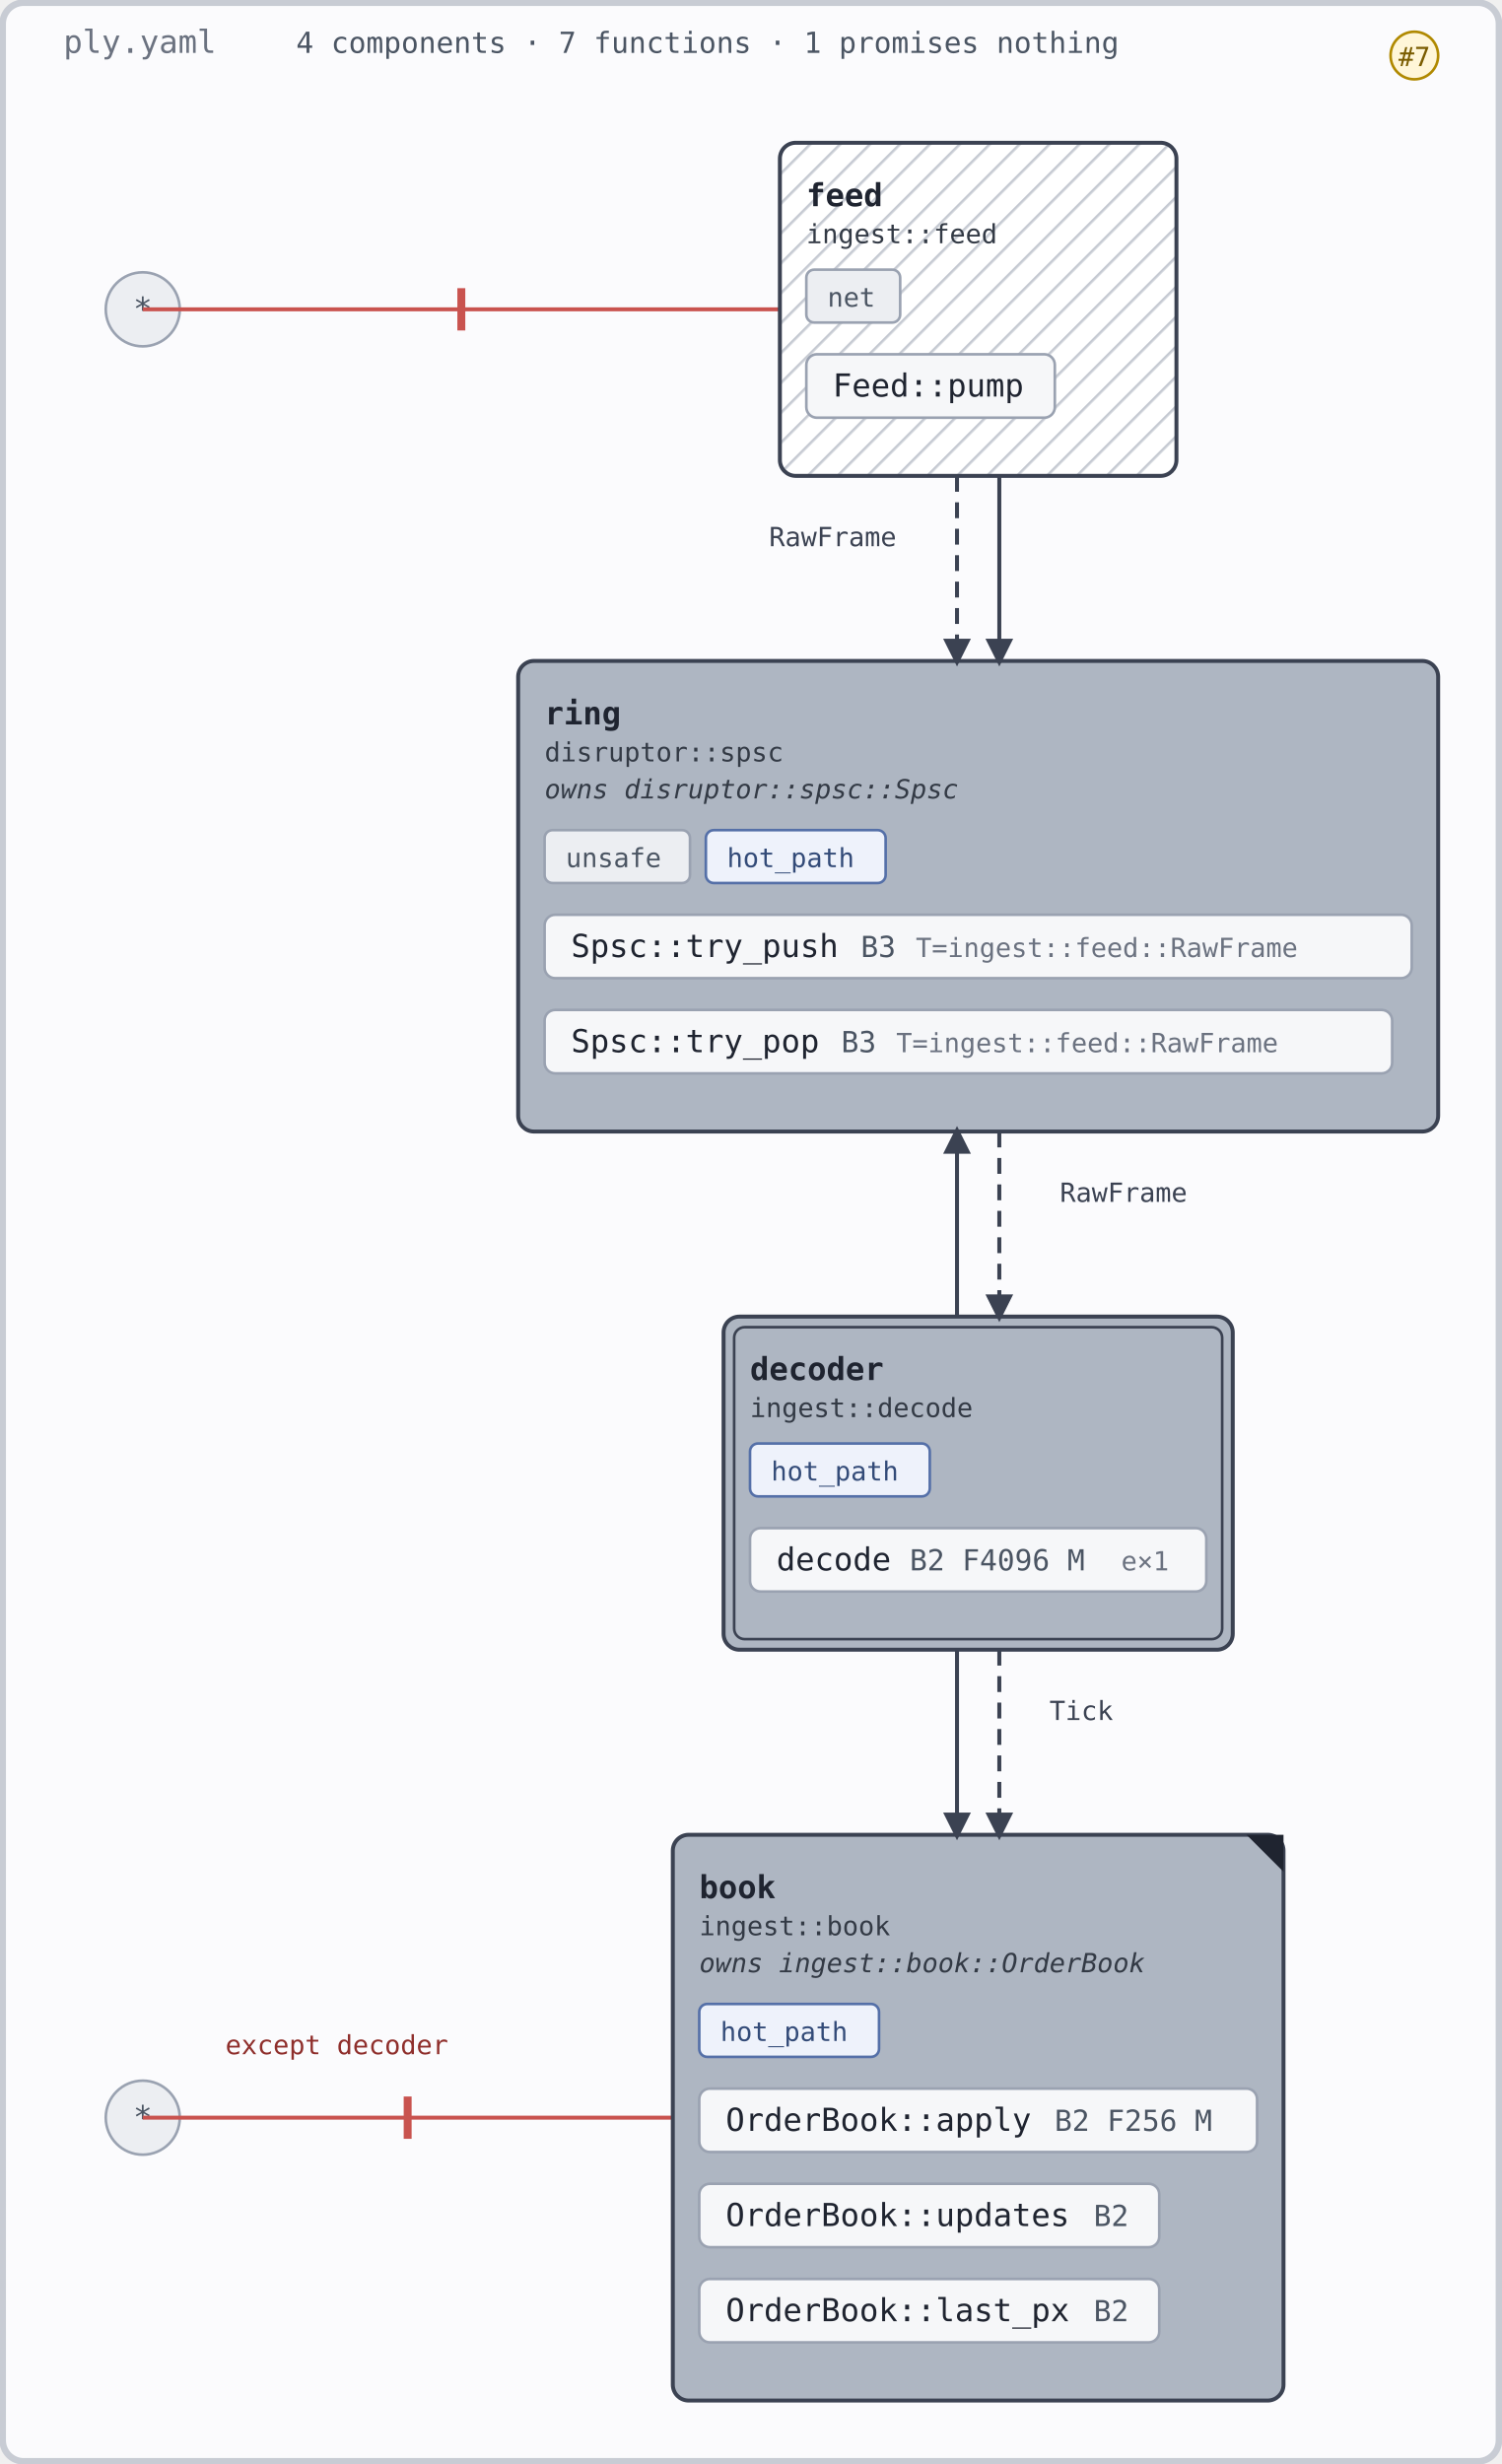
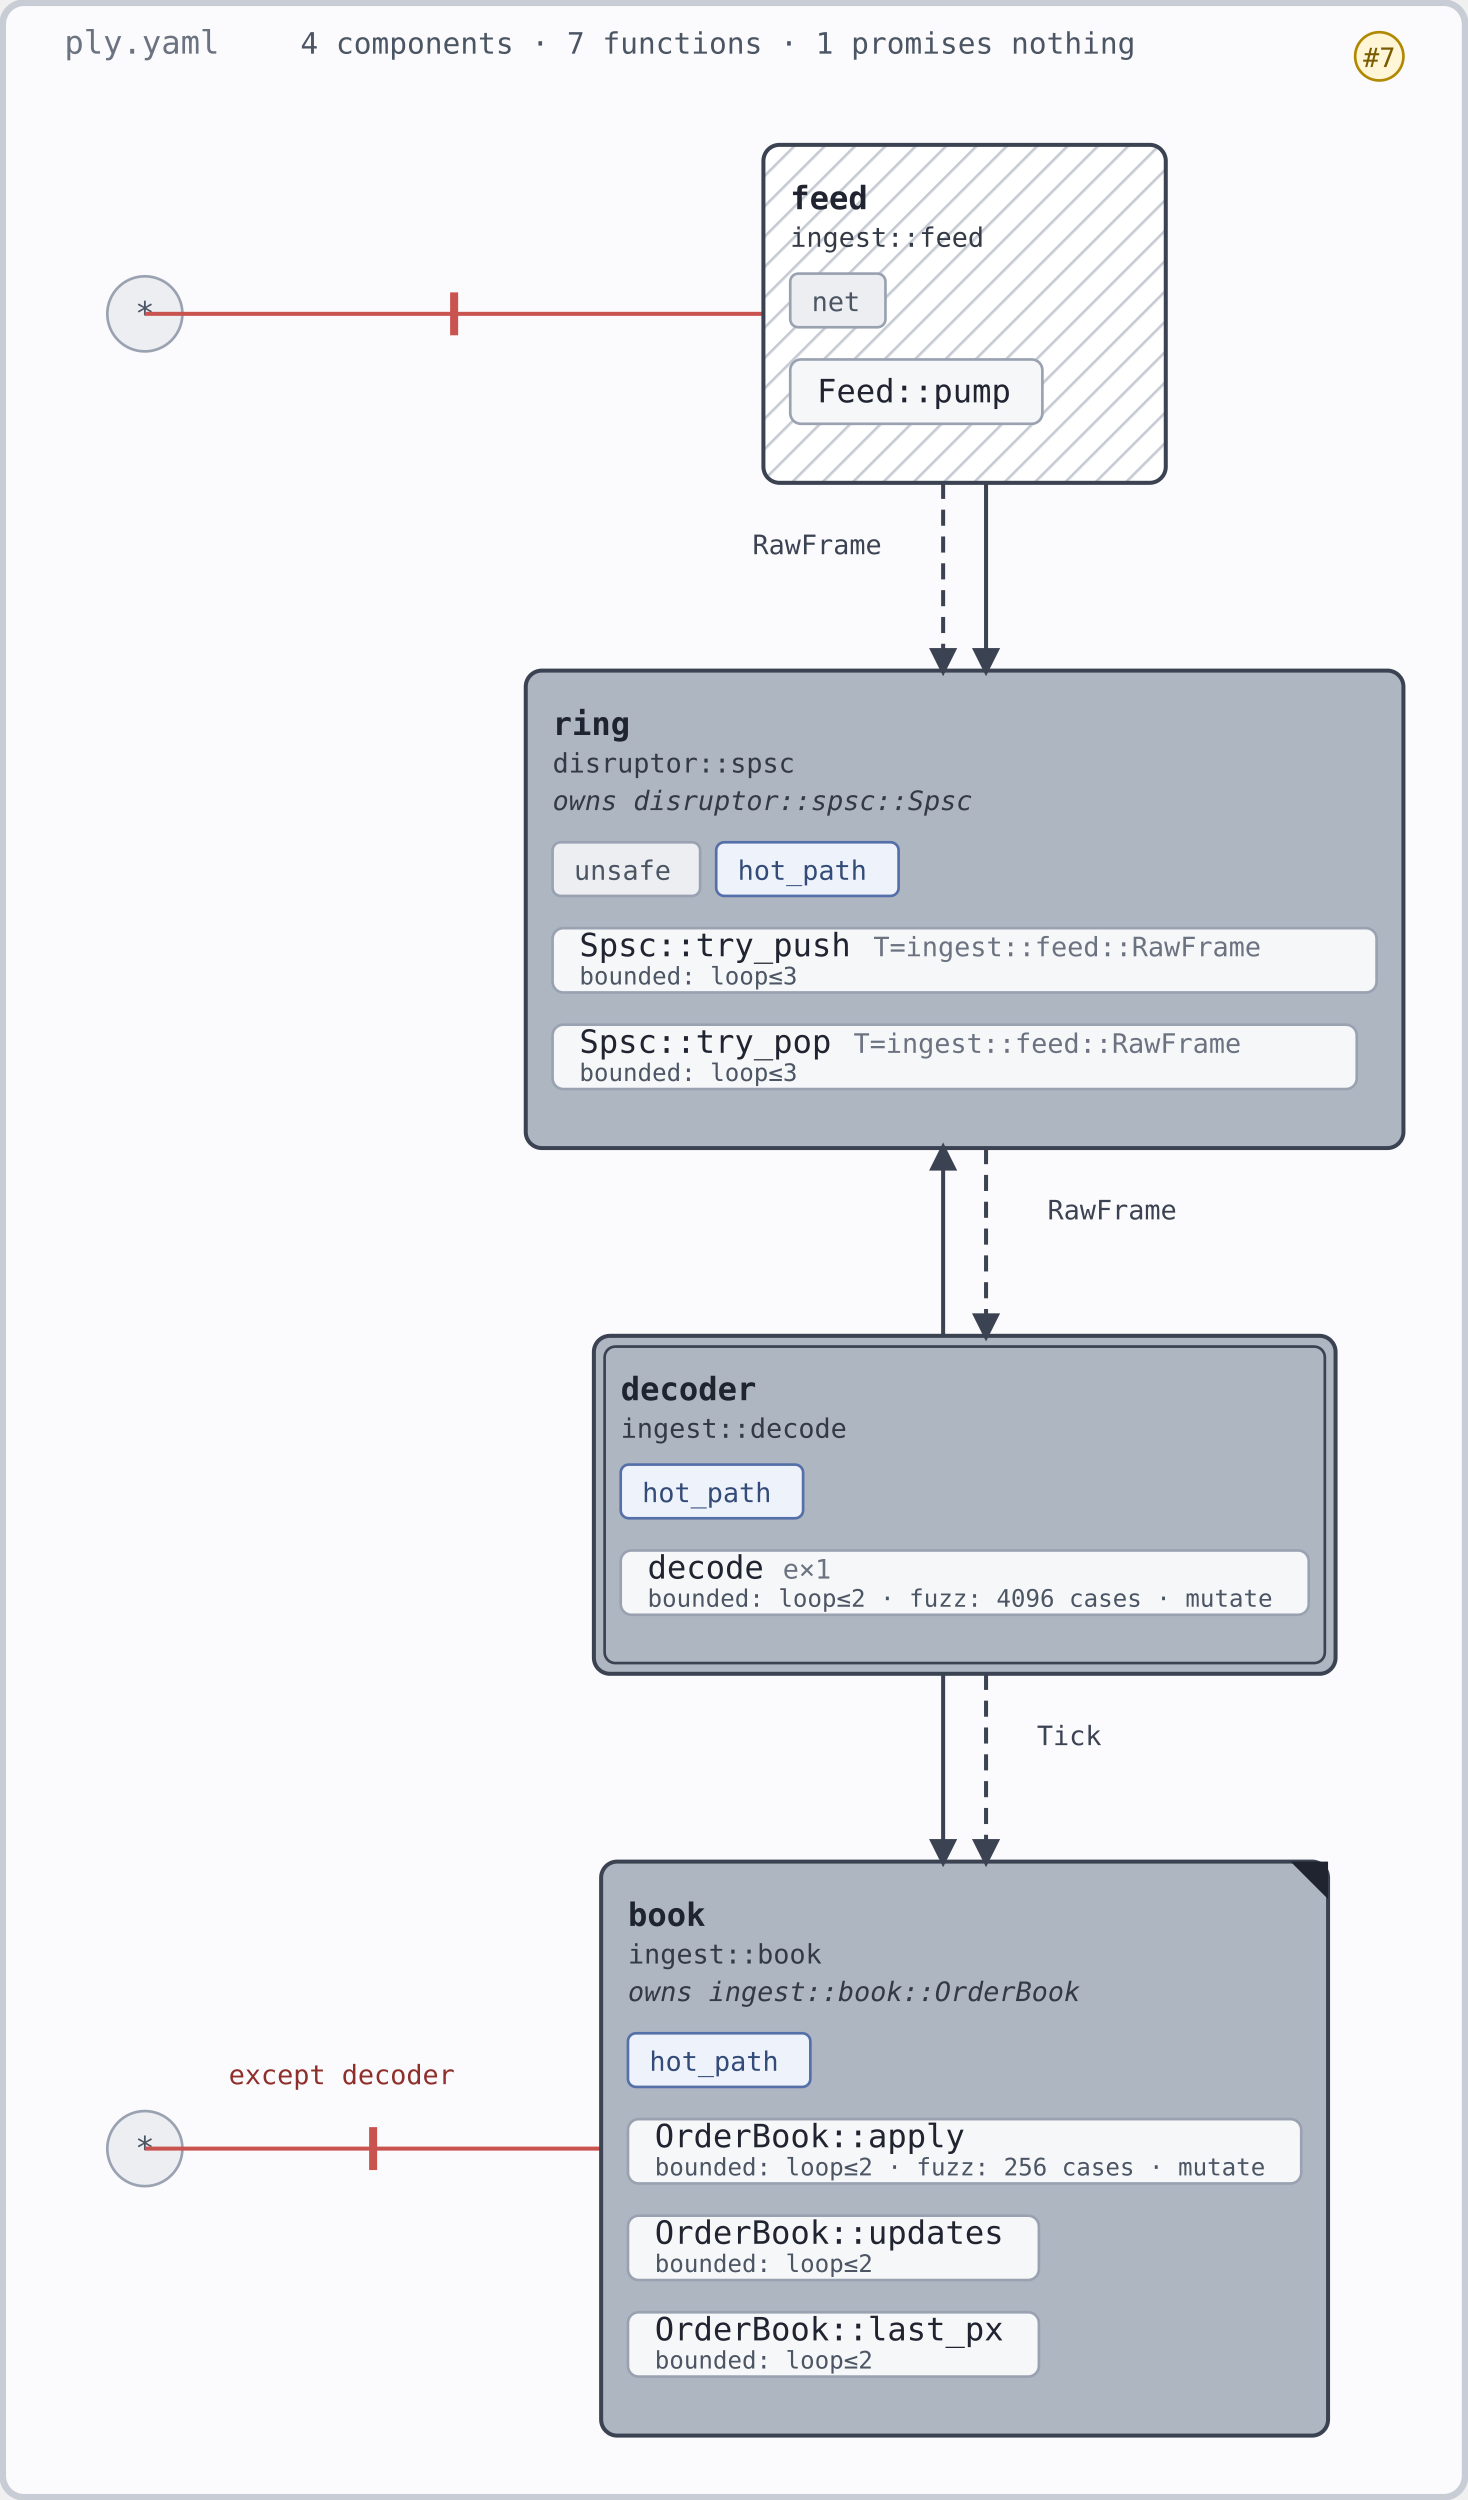
- <svg xmlns="http://www.w3.org/2000/svg" width="568.0" height="932.0" viewBox="0 0 568.0 932.0" font-family="monospace" font-size="12">
-   <style>.workspace-frame{fill:#fbfbfd;stroke:#c8ccd4;stroke-width:2.5}.workspace-title{fill:#6b7280}.verdict-strip-text{fill:#4b5563;font-size:11px}.component-box{stroke:#3b4252;stroke-width:1.5}.hollow-box{stroke-dasharray:6 4}.collapsed-stack{stroke:#3b4252;stroke-width:1.5}.pure-seal{fill:none;stroke:#3b4252}.strict-notch{fill:#1f2430}.component-name{fill:#1f2430;font-weight:bold}.component-anchor{fill:#333a45;font-size:10px}.component-owns{fill:#333a45;font-size:10px;font-style:italic}.ceiling-unclaimed{fill:url(#unclaimed-hatch)}.ceiling-tested{fill:#eef0f3}.ceiling-fuzzed{fill:#d2d7de}.ceiling-bounded{fill:#aeb6c2}.ceiling-proved{fill:#8792a3}.contract-mark{fill:#1f2430}.fn-clause{font:11px ui-monospace,SFMono-Regular,Menlo,monospace;fill:#3c4658}.cap-badge rect{fill:#eceef2;stroke:#9aa2b1}.cap-badge text{fill:#4b5563;font-size:10px}.profile-tag rect{fill:#eef2fb;stroke:#5570a8}.profile-tag text{fill:#334b78;font-size:10px}.fn-chip-box{fill:#f6f7f9;stroke:#9aa2b1}.fn-chip-box-synth{fill:#ecdff5;stroke:#9aa2b1}.fn-name{fill:#1f2430}.fn-checks{fill:#4b5563;font-size:11px}.fn-check-with{fill:#6b7280;font-size:10px}.fn-examples{fill:#6b7280;font-size:10px}.fn-shield{fill:none;stroke:#9a7a1f;font-size:13px}.unresolved-pin circle,.registry-pin circle{fill:#fff6d8;stroke:#b08900}.pin-label{fill:#7a5c00;font-size:10px;text-anchor:middle}.edge-line{fill:none;stroke:#3b4252;stroke-width:1.5}.edge-label{fill:#3b4252;font-size:10px;text-anchor:middle}.deny-line{fill:none;stroke:#c9534f;stroke-width:1.5}.deny-bar{stroke:#c9534f;stroke-width:3}.deny-except{fill:#8f2f2c;font-size:10px;text-anchor:middle}.any-node circle{fill:#eceef2;stroke:#9aa2b1}.any-label{fill:#4b5563;text-anchor:middle}.external-box{fill:none;stroke:#3b4252;stroke-width:1.5}#arrow path{fill:#3b4252}@media (prefers-color-scheme: dark){.workspace-frame{fill:#15171c;stroke:#333947}.workspace-title{fill:#8b93a1}.verdict-strip-text{fill:#a3abb9}.component-box,.collapsed-stack,.external-box{stroke:#8891a3}.component-name{fill:#e6e9ef}.component-anchor,.component-owns{fill:#98a0ae}.ceiling-unclaimed{fill:url(#unclaimed-hatch-dark)}.ceiling-tested{fill:#242832}.ceiling-fuzzed{fill:#333947}.ceiling-bounded{fill:#464e60}.ceiling-proved{fill:#5b6479}.contract-mark{fill:#c8cede}.fn-clause{fill:#aab3c4}.cap-badge rect{fill:#252a35;stroke:#6d7686}.cap-badge text{fill:#b6bdca}.profile-tag rect{fill:#1d2532;stroke:#5570a8}.profile-tag text{fill:#9fb6dd}.fn-chip-box{fill:#1c1f27;stroke:#6d7686}.fn-chip-box-synth{fill:#2a2033;stroke:#6d7686}.fn-name{fill:#e6e9ef}.fn-checks{fill:#a3abb9}.fn-check-with,.fn-examples{fill:#8b93a1}.pure-seal,.strict-notch{fill:#c8cede}.pure-seal{fill:none;stroke:#c8cede}.edge-line{stroke:#98a0ae}.edge-label{fill:#a3abb9}.deny-line,.deny-bar{stroke:#e8524b}.deny-except{fill:#e8524b}.any-node circle{fill:#252a35;stroke:#6d7686}.any-label{fill:#a3abb9}.unresolved-pin circle,.registry-pin circle{fill:#2e2814;stroke:#d4a72c}.pin-label{fill:#e3c66b}#arrow path{fill:#98a0ae}}</style>
+ <svg xmlns="http://www.w3.org/2000/svg" width="547.2" height="932.0" viewBox="0 0 547.2 932.0" font-family="monospace" font-size="12">
+   <style>.workspace-frame{fill:#fbfbfd;stroke:#c8ccd4;stroke-width:2.5}.workspace-title{fill:#6b7280}.verdict-strip-text{fill:#4b5563;font-size:11px}.component-box{stroke:#3b4252;stroke-width:1.5}.hollow-box{stroke-dasharray:6 4}.collapsed-stack{stroke:#3b4252;stroke-width:1.5}.pure-seal{fill:none;stroke:#3b4252}.strict-notch{fill:#1f2430}.component-name{fill:#1f2430;font-weight:bold}.component-anchor{fill:#333a45;font-size:10px}.component-owns{fill:#333a45;font-size:10px;font-style:italic}.ceiling-unclaimed{fill:url(#unclaimed-hatch)}.ceiling-tested{fill:#eef0f3}.ceiling-fuzzed{fill:#d2d7de}.ceiling-bounded{fill:#aeb6c2}.ceiling-proved{fill:#8792a3}.contract-mark{fill:#1f2430}.fn-clause{font:11px ui-monospace,SFMono-Regular,Menlo,monospace;fill:#3c4658}.cap-badge rect{fill:#eceef2;stroke:#9aa2b1}.cap-badge text{fill:#4b5563;font-size:10px}.profile-tag rect{fill:#eef2fb;stroke:#5570a8}.profile-tag text{fill:#334b78;font-size:10px}.fn-chip-box{fill:#f6f7f9;stroke:#9aa2b1}.fn-chip-box-synth{fill:#ecdff5;stroke:#9aa2b1}.fn-name{fill:#1f2430}.fn-checks{fill:#4b5563;font-size:9px}.fn-check-with{fill:#6b7280;font-size:10px}.fn-examples{fill:#6b7280;font-size:10px}.fn-shield{fill:none;stroke:#9a7a1f;font-size:13px}.unresolved-pin circle,.registry-pin circle{fill:#fff6d8;stroke:#b08900}.pin-label{fill:#7a5c00;font-size:10px;text-anchor:middle}.edge-line{fill:none;stroke:#3b4252;stroke-width:1.5}.edge-label{fill:#3b4252;font-size:10px;text-anchor:middle}.deny-line{fill:none;stroke:#c9534f;stroke-width:1.5}.deny-bar{stroke:#c9534f;stroke-width:3}.deny-except{fill:#8f2f2c;font-size:10px;text-anchor:middle}.any-node circle{fill:#eceef2;stroke:#9aa2b1}.any-label{fill:#4b5563;text-anchor:middle}.external-box{fill:none;stroke:#3b4252;stroke-width:1.5}#arrow path{fill:#3b4252}@media (prefers-color-scheme: dark){.workspace-frame{fill:#15171c;stroke:#333947}.workspace-title{fill:#8b93a1}.verdict-strip-text{fill:#a3abb9}.component-box,.collapsed-stack,.external-box{stroke:#8891a3}.component-name{fill:#e6e9ef}.component-anchor,.component-owns{fill:#98a0ae}.ceiling-unclaimed{fill:url(#unclaimed-hatch-dark)}.ceiling-tested{fill:#242832}.ceiling-fuzzed{fill:#333947}.ceiling-bounded{fill:#464e60}.ceiling-proved{fill:#5b6479}.contract-mark{fill:#c8cede}.fn-clause{fill:#aab3c4}.cap-badge rect{fill:#252a35;stroke:#6d7686}.cap-badge text{fill:#b6bdca}.profile-tag rect{fill:#1d2532;stroke:#5570a8}.profile-tag text{fill:#9fb6dd}.fn-chip-box{fill:#1c1f27;stroke:#6d7686}.fn-chip-box-synth{fill:#2a2033;stroke:#6d7686}.fn-name{fill:#e6e9ef}.fn-checks{fill:#a3abb9}.fn-check-with,.fn-examples{fill:#8b93a1}.pure-seal,.strict-notch{fill:#c8cede}.pure-seal{fill:none;stroke:#c8cede}.edge-line{stroke:#98a0ae}.edge-label{fill:#a3abb9}.deny-line,.deny-bar{stroke:#e8524b}.deny-except{fill:#e8524b}.any-node circle{fill:#252a35;stroke:#6d7686}.any-label{fill:#a3abb9}.unresolved-pin circle,.registry-pin circle{fill:#2e2814;stroke:#d4a72c}.pin-label{fill:#e3c66b}#arrow path{fill:#98a0ae}}</style>
  <defs>
    <marker id="arrow" viewBox="0 0 10 10" refX="8" refY="5" markerWidth="7" markerHeight="7" orient="auto-start-reverse">
      <path d="M 0 0 L 10 5 L 0 10 z" />
    </marker>
    <pattern id="unclaimed-hatch" patternUnits="userSpaceOnUse" width="8" height="8" patternTransform="rotate(45)">
      <rect width="8" height="8" fill="#fff" />
      <line x1="0" y1="0" x2="0" y2="8" stroke="#c8ccd4" stroke-width="2" />
    </pattern>
    <pattern id="unclaimed-hatch-dark" patternUnits="userSpaceOnUse" width="8" height="8" patternTransform="rotate(45)">
      <rect width="8" height="8" fill="#15171c" />
      <line x1="0" y1="0" x2="0" y2="8" stroke="#4a5262" stroke-width="2" />
    </pattern>
  </defs>
-   <rect class="workspace-frame" x="1" y="1" width="566.0" height="930.0" rx="8" />
+   <rect class="workspace-frame" x="1" y="1" width="545.2" height="930.0" rx="8" />
  <g>
    <text class="workspace-title" x="24.0" y="20">ply.yaml</text>
  </g>
  <g class="verdict-strip">
    <text class="verdict-strip-text" x="112.0" y="20">4 components · 7 functions · 1 promises nothing</text>
  </g>
  <g class="any-node">
    <circle cx="54.0" cy="117.0" r="14.0" />
    <text class="any-label" x="54.0" y="121.0">*</text>
  </g>
  <g class="deny-rule">
-     <path class="deny-line" d="M 54.0 117.0 L 295.0 117.0" />
-     <line class="deny-bar" x1="174.5" y1="109.0" x2="174.5" y2="125.0" />
+     <path class="deny-line" d="M 54.0 117.0 L 284.6 117.0" />
+     <line class="deny-bar" x1="169.3" y1="109.0" x2="169.3" y2="125.0" />
  </g>
  <g class="any-node">
    <circle cx="54.0" cy="801.0" r="14.0" />
    <text class="any-label" x="54.0" y="805.0">*</text>
  </g>
  <g class="deny-rule">
-     <path class="deny-line" d="M 54.0 801.0 L 254.5 801.0" />
-     <line class="deny-bar" x1="154.2" y1="793.0" x2="154.2" y2="809.0" />
+     <path class="deny-line" d="M 54.0 801.0 L 224.1 801.0" />
+     <line class="deny-bar" x1="139.1" y1="793.0" x2="139.1" y2="809.0" />
    <text class="deny-except" x="127.4" y="777.0">except decoder</text>
  </g>
  <g class="registry-pin">
-     <circle cx="535.0" cy="21.0" r="9.0" />
-     <text class="pin-label" x="535.0" y="25.0">#7</text>
+     <circle cx="514.2" cy="21.0" r="9.0" />
+     <text class="pin-label" x="514.2" y="25.0">#7</text>
  </g>
-   <g transform="translate(295.0,54.0)">
+   <g transform="translate(284.6,54.0)">
    <g class="component" data-name="feed">
      <rect class="component-box ceiling-unclaimed" x="0" y="0" width="150.0" height="126.0" rx="6" />
      <text class="component-name" x="10.0" y="24.0">feed</text>
      <text class="component-anchor" x="10.0" y="38.0">ingest::feed</text>
      <g class="cap-badge">
        <rect x="10.0" y="48.0" width="35.5" height="20.0" rx="3" />
        <text x="18.0" y="62.0">net</text>
      </g>
      <g transform="translate(10.0,80.0)">
        <g class="fn-chip" data-fn="Feed::pump">
          <rect class="fn-chip-box" x="0" y="0" width="94.0" height="24.0" rx="4" />
          <text class="fn-name" x="10.0" y="16.0">Feed::pump</text>
        </g>
      </g>
    </g>
  </g>
  <g transform="translate(196.0,250.0)">
    <g class="component" data-name="ring">
-       <rect class="component-box ceiling-bounded" x="0" y="0" width="348.0" height="178.0" rx="6" />
+       <rect class="component-box ceiling-bounded" x="0" y="0" width="327.2" height="178.0" rx="6" />
      <text class="component-name" x="10.0" y="24.0">ring</text>
      <text class="component-anchor" x="10.0" y="38.0">disruptor::spsc</text>
      <text class="component-owns" x="10.0" y="52.0">owns disruptor::spsc::Spsc</text>
      <g class="cap-badge">
        <rect x="10.0" y="64.0" width="55.0" height="20.0" rx="3" />
        <text x="18.0" y="78.0">unsafe</text>
      </g>
      <g class="profile-tag">
        <rect x="71.0" y="64.0" width="68.0" height="20.0" rx="3" />
        <text x="79.0" y="78.0">hot_path</text>
      </g>
      <g transform="translate(10.0,96.0)">
        <g class="fn-chip" data-fn="Spsc::try_push">
-           <rect class="fn-chip-box" x="0" y="0" width="328.0" height="24.0" rx="4" />
-           <text class="fn-name" x="10.0" y="16.0">Spsc::try_push</text>
-           <text class="fn-checks" x="119.6" y="16.0">B3</text>
-           <text class="fn-check-with" x="140.4" y="16.0">T=ingest::feed::RawFrame</text>
+           <rect class="fn-chip-box" x="0" y="0" width="307.2" height="24.0" rx="4" />
+           <text class="fn-name" x="10.0" y="10.5">Spsc::try_push</text>
+           <text class="fn-check-with" x="119.6" y="10.5">T=ingest::feed::RawFrame</text>
+           <text class="fn-checks" x="10.0" y="21.0">bounded: loop≤3</text>
        </g>
      </g>
      <g transform="translate(10.0,132.0)">
        <g class="fn-chip" data-fn="Spsc::try_pop">
-           <rect class="fn-chip-box" x="0" y="0" width="320.6" height="24.0" rx="4" />
-           <text class="fn-name" x="10.0" y="16.0">Spsc::try_pop</text>
-           <text class="fn-checks" x="112.2" y="16.0">B3</text>
-           <text class="fn-check-with" x="133.0" y="16.0">T=ingest::feed::RawFrame</text>
+           <rect class="fn-chip-box" x="0" y="0" width="299.8" height="24.0" rx="4" />
+           <text class="fn-name" x="10.0" y="10.5">Spsc::try_pop</text>
+           <text class="fn-check-with" x="112.2" y="10.5">T=ingest::feed::RawFrame</text>
+           <text class="fn-checks" x="10.0" y="21.0">bounded: loop≤3</text>
        </g>
      </g>
    </g>
  </g>
-   <g transform="translate(273.7,498.0)">
+   <g transform="translate(221.4,498.0)">
    <g class="component" data-name="decoder">
-       <rect class="component-box ceiling-bounded" x="0" y="0" width="192.6" height="126.0" rx="6" />
-       <rect class="pure-seal" x="4" y="4" width="184.6" height="118.0" rx="4" />
+       <rect class="component-box ceiling-bounded" x="0" y="0" width="276.5" height="126.0" rx="6" />
+       <rect class="pure-seal" x="4" y="4" width="268.5" height="118.0" rx="4" />
      <text class="component-name" x="10.0" y="24.0">decoder</text>
      <text class="component-anchor" x="10.0" y="38.0">ingest::decode</text>
      <g class="profile-tag">
        <rect x="10.0" y="48.0" width="68.0" height="20.0" rx="3" />
        <text x="18.0" y="62.0">hot_path</text>
      </g>
      <g transform="translate(10.0,80.0)">
        <g class="fn-chip" data-fn="decode">
-           <rect class="fn-chip-box" x="0" y="0" width="172.6" height="24.0" rx="4" />
-           <text class="fn-name" x="10.0" y="16.0">decode</text>
-           <text class="fn-checks" x="60.4" y="16.0">B2 F4096 M</text>
-           <text class="fn-examples" x="140.4" y="16.0">e×1</text>
+           <rect class="fn-chip-box" x="0" y="0" width="256.5" height="24.0" rx="4" />
+           <text class="fn-name" x="10.0" y="10.5">decode</text>
+           <text class="fn-examples" x="60.4" y="10.5">e×1</text>
+           <text class="fn-checks" x="10.0" y="21.0">bounded: loop≤2 · fuzz: 4096 cases · mutate</text>
        </g>
      </g>
    </g>
  </g>
-   <g transform="translate(254.5,694.0)">
+   <g transform="translate(224.1,694.0)">
    <g class="component" data-name="book">
-       <rect class="component-box ceiling-bounded" x="0" y="0" width="231.0" height="214.0" rx="6" />
-       <path class="strict-notch" d="M 217.0 0 L 231.0 0 L 231.0 14.0 Z" />
+       <rect class="component-box ceiling-bounded" x="0" y="0" width="271.0" height="214.0" rx="6" />
+       <path class="strict-notch" d="M 257.0 0 L 271.0 0 L 271.0 14.0 Z" />
      <text class="component-name" x="10.0" y="24.0">book</text>
      <text class="component-anchor" x="10.0" y="38.0">ingest::book</text>
      <text class="component-owns" x="10.0" y="52.0">owns ingest::book::OrderBook</text>
      <g class="profile-tag">
        <rect x="10.0" y="64.0" width="68.0" height="20.0" rx="3" />
        <text x="18.0" y="78.0">hot_path</text>
      </g>
      <g transform="translate(10.0,96.0)">
        <g class="fn-chip" data-fn="OrderBook::apply">
-           <rect class="fn-chip-box" x="0" y="0" width="211.0" height="24.0" rx="4" />
-           <text class="fn-name" x="10.0" y="16.0">OrderBook::apply</text>
-           <text class="fn-checks" x="134.4" y="16.0">B2 F256 M</text>
+           <rect class="fn-chip-box" x="0" y="0" width="251.0" height="24.0" rx="4" />
+           <text class="fn-name" x="10.0" y="10.5">OrderBook::apply</text>
+           <text class="fn-checks" x="10.0" y="21.0">bounded: loop≤2 · fuzz: 256 cases · mutate</text>
        </g>
      </g>
      <g transform="translate(10.0,132.0)">
        <g class="fn-chip" data-fn="OrderBook::updates">
-           <rect class="fn-chip-box" x="0" y="0" width="174.0" height="24.0" rx="4" />
-           <text class="fn-name" x="10.0" y="16.0">OrderBook::updates</text>
-           <text class="fn-checks" x="149.2" y="16.0">B2</text>
+           <rect class="fn-chip-box" x="0" y="0" width="153.2" height="24.0" rx="4" />
+           <text class="fn-name" x="10.0" y="10.5">OrderBook::updates</text>
+           <text class="fn-checks" x="10.0" y="21.0">bounded: loop≤2</text>
        </g>
      </g>
      <g transform="translate(10.0,168.0)">
        <g class="fn-chip" data-fn="OrderBook::last_px">
-           <rect class="fn-chip-box" x="0" y="0" width="174.0" height="24.0" rx="4" />
-           <text class="fn-name" x="10.0" y="16.0">OrderBook::last_px</text>
-           <text class="fn-checks" x="149.2" y="16.0">B2</text>
+           <rect class="fn-chip-box" x="0" y="0" width="153.2" height="24.0" rx="4" />
+           <text class="fn-name" x="10.0" y="10.5">OrderBook::last_px</text>
+           <text class="fn-checks" x="10.0" y="21.0">bounded: loop≤2</text>
        </g>
      </g>
    </g>
  </g>
  <g class="edge-call">
-     <path class="edge-line" d="M 378.0 180.0 L 378.0 250.0" marker-end="url(#arrow)" />
+     <path class="edge-line" d="M 367.6 180.0 L 367.6 250.0" marker-end="url(#arrow)" />
  </g>
  <g class="edge-call">
-     <path class="edge-line" d="M 362.0 498.0 L 362.0 428.0" marker-end="url(#arrow)" />
+     <path class="edge-line" d="M 351.6 498.0 L 351.6 428.0" marker-end="url(#arrow)" />
  </g>
  <g class="edge-call">
-     <path class="edge-line" d="M 362.0 624.0 L 362.0 694.0" marker-end="url(#arrow)" />
+     <path class="edge-line" d="M 351.6 624.0 L 351.6 694.0" marker-end="url(#arrow)" />
  </g>
  <g class="edge-flow">
-     <path class="edge-line" stroke-dasharray="6 4" d="M 362.0 180.0 L 362.0 250.0" marker-end="url(#arrow)" />
-     <text class="edge-label" x="315.0" y="206.6">RawFrame</text>
+     <path class="edge-line" stroke-dasharray="6 4" d="M 351.6 180.0 L 351.6 250.0" marker-end="url(#arrow)" />
+     <text class="edge-label" x="304.6" y="206.6">RawFrame</text>
  </g>
  <g class="edge-flow">
-     <path class="edge-line" stroke-dasharray="6 4" d="M 378.0 428.0 L 378.0 498.0" marker-end="url(#arrow)" />
-     <text class="edge-label" x="425.0" y="454.6">RawFrame</text>
+     <path class="edge-line" stroke-dasharray="6 4" d="M 367.6 428.0 L 367.6 498.0" marker-end="url(#arrow)" />
+     <text class="edge-label" x="414.6" y="454.6">RawFrame</text>
  </g>
  <g class="edge-flow">
-     <path class="edge-line" stroke-dasharray="6 4" d="M 378.0 624.0 L 378.0 694.0" marker-end="url(#arrow)" />
-     <text class="edge-label" x="409.0" y="650.6">Tick</text>
+     <path class="edge-line" stroke-dasharray="6 4" d="M 367.6 624.0 L 367.6 694.0" marker-end="url(#arrow)" />
+     <text class="edge-label" x="398.6" y="650.6">Tick</text>
  </g>
</svg>
